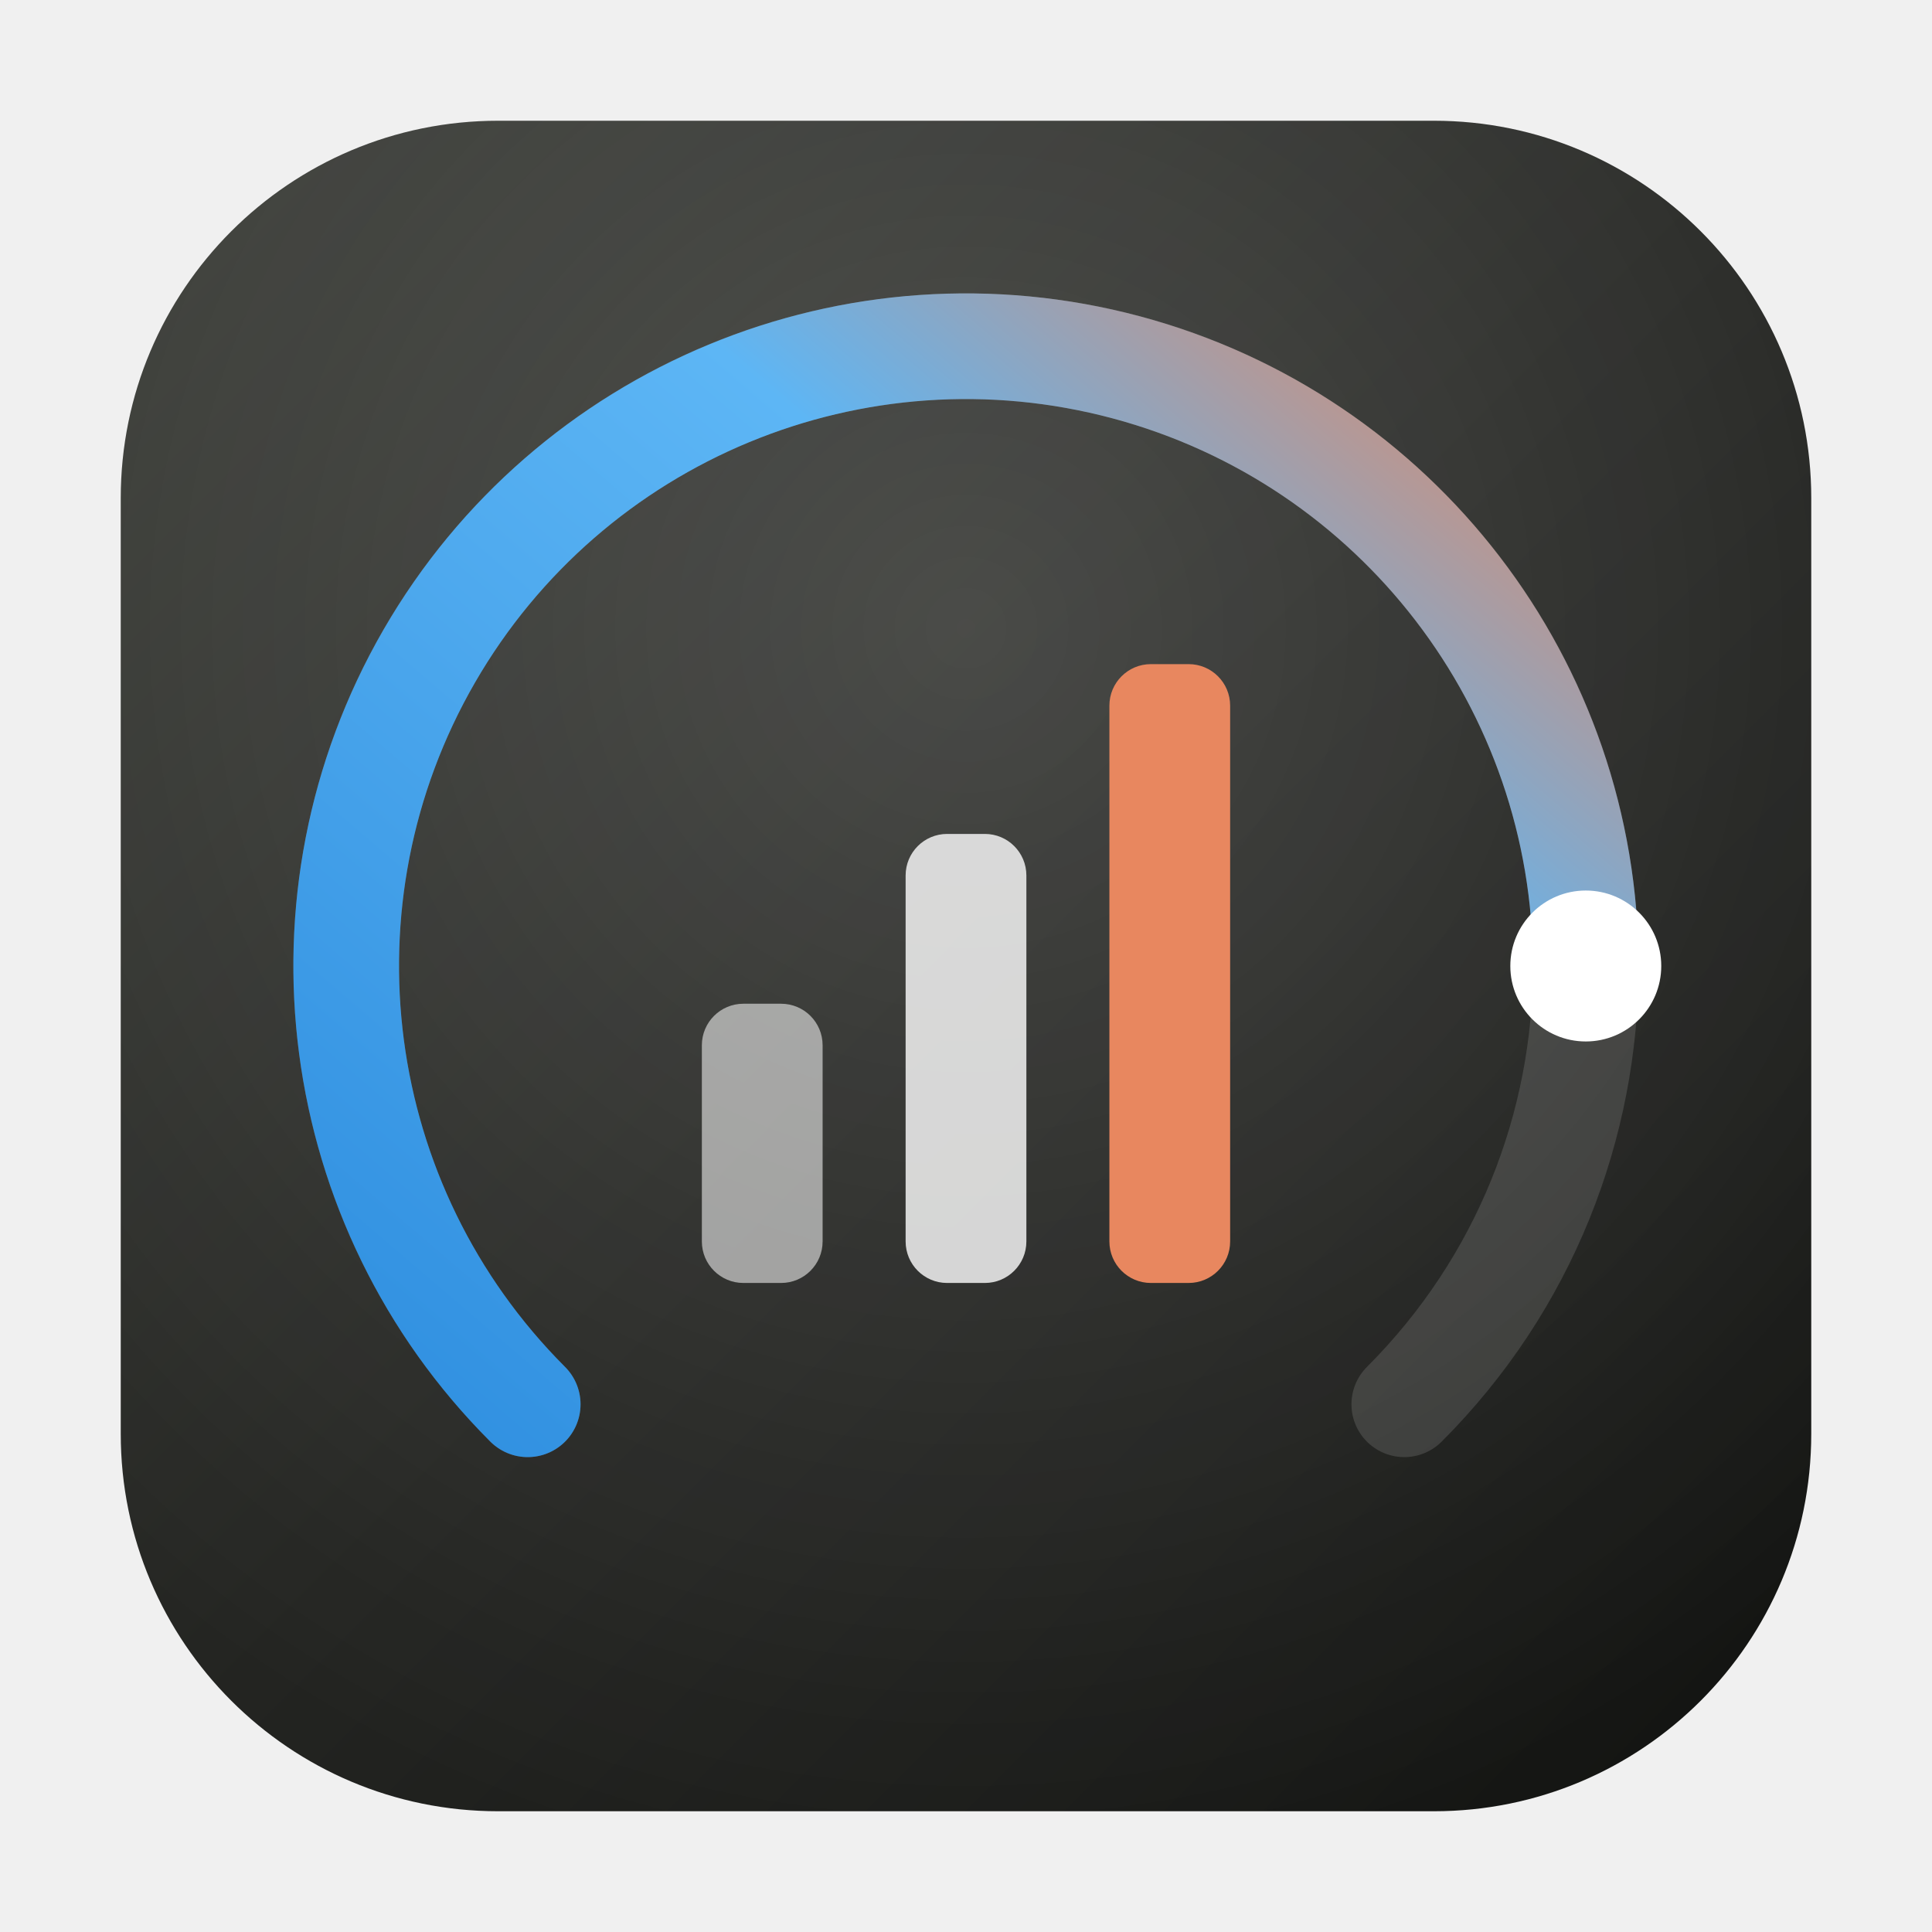
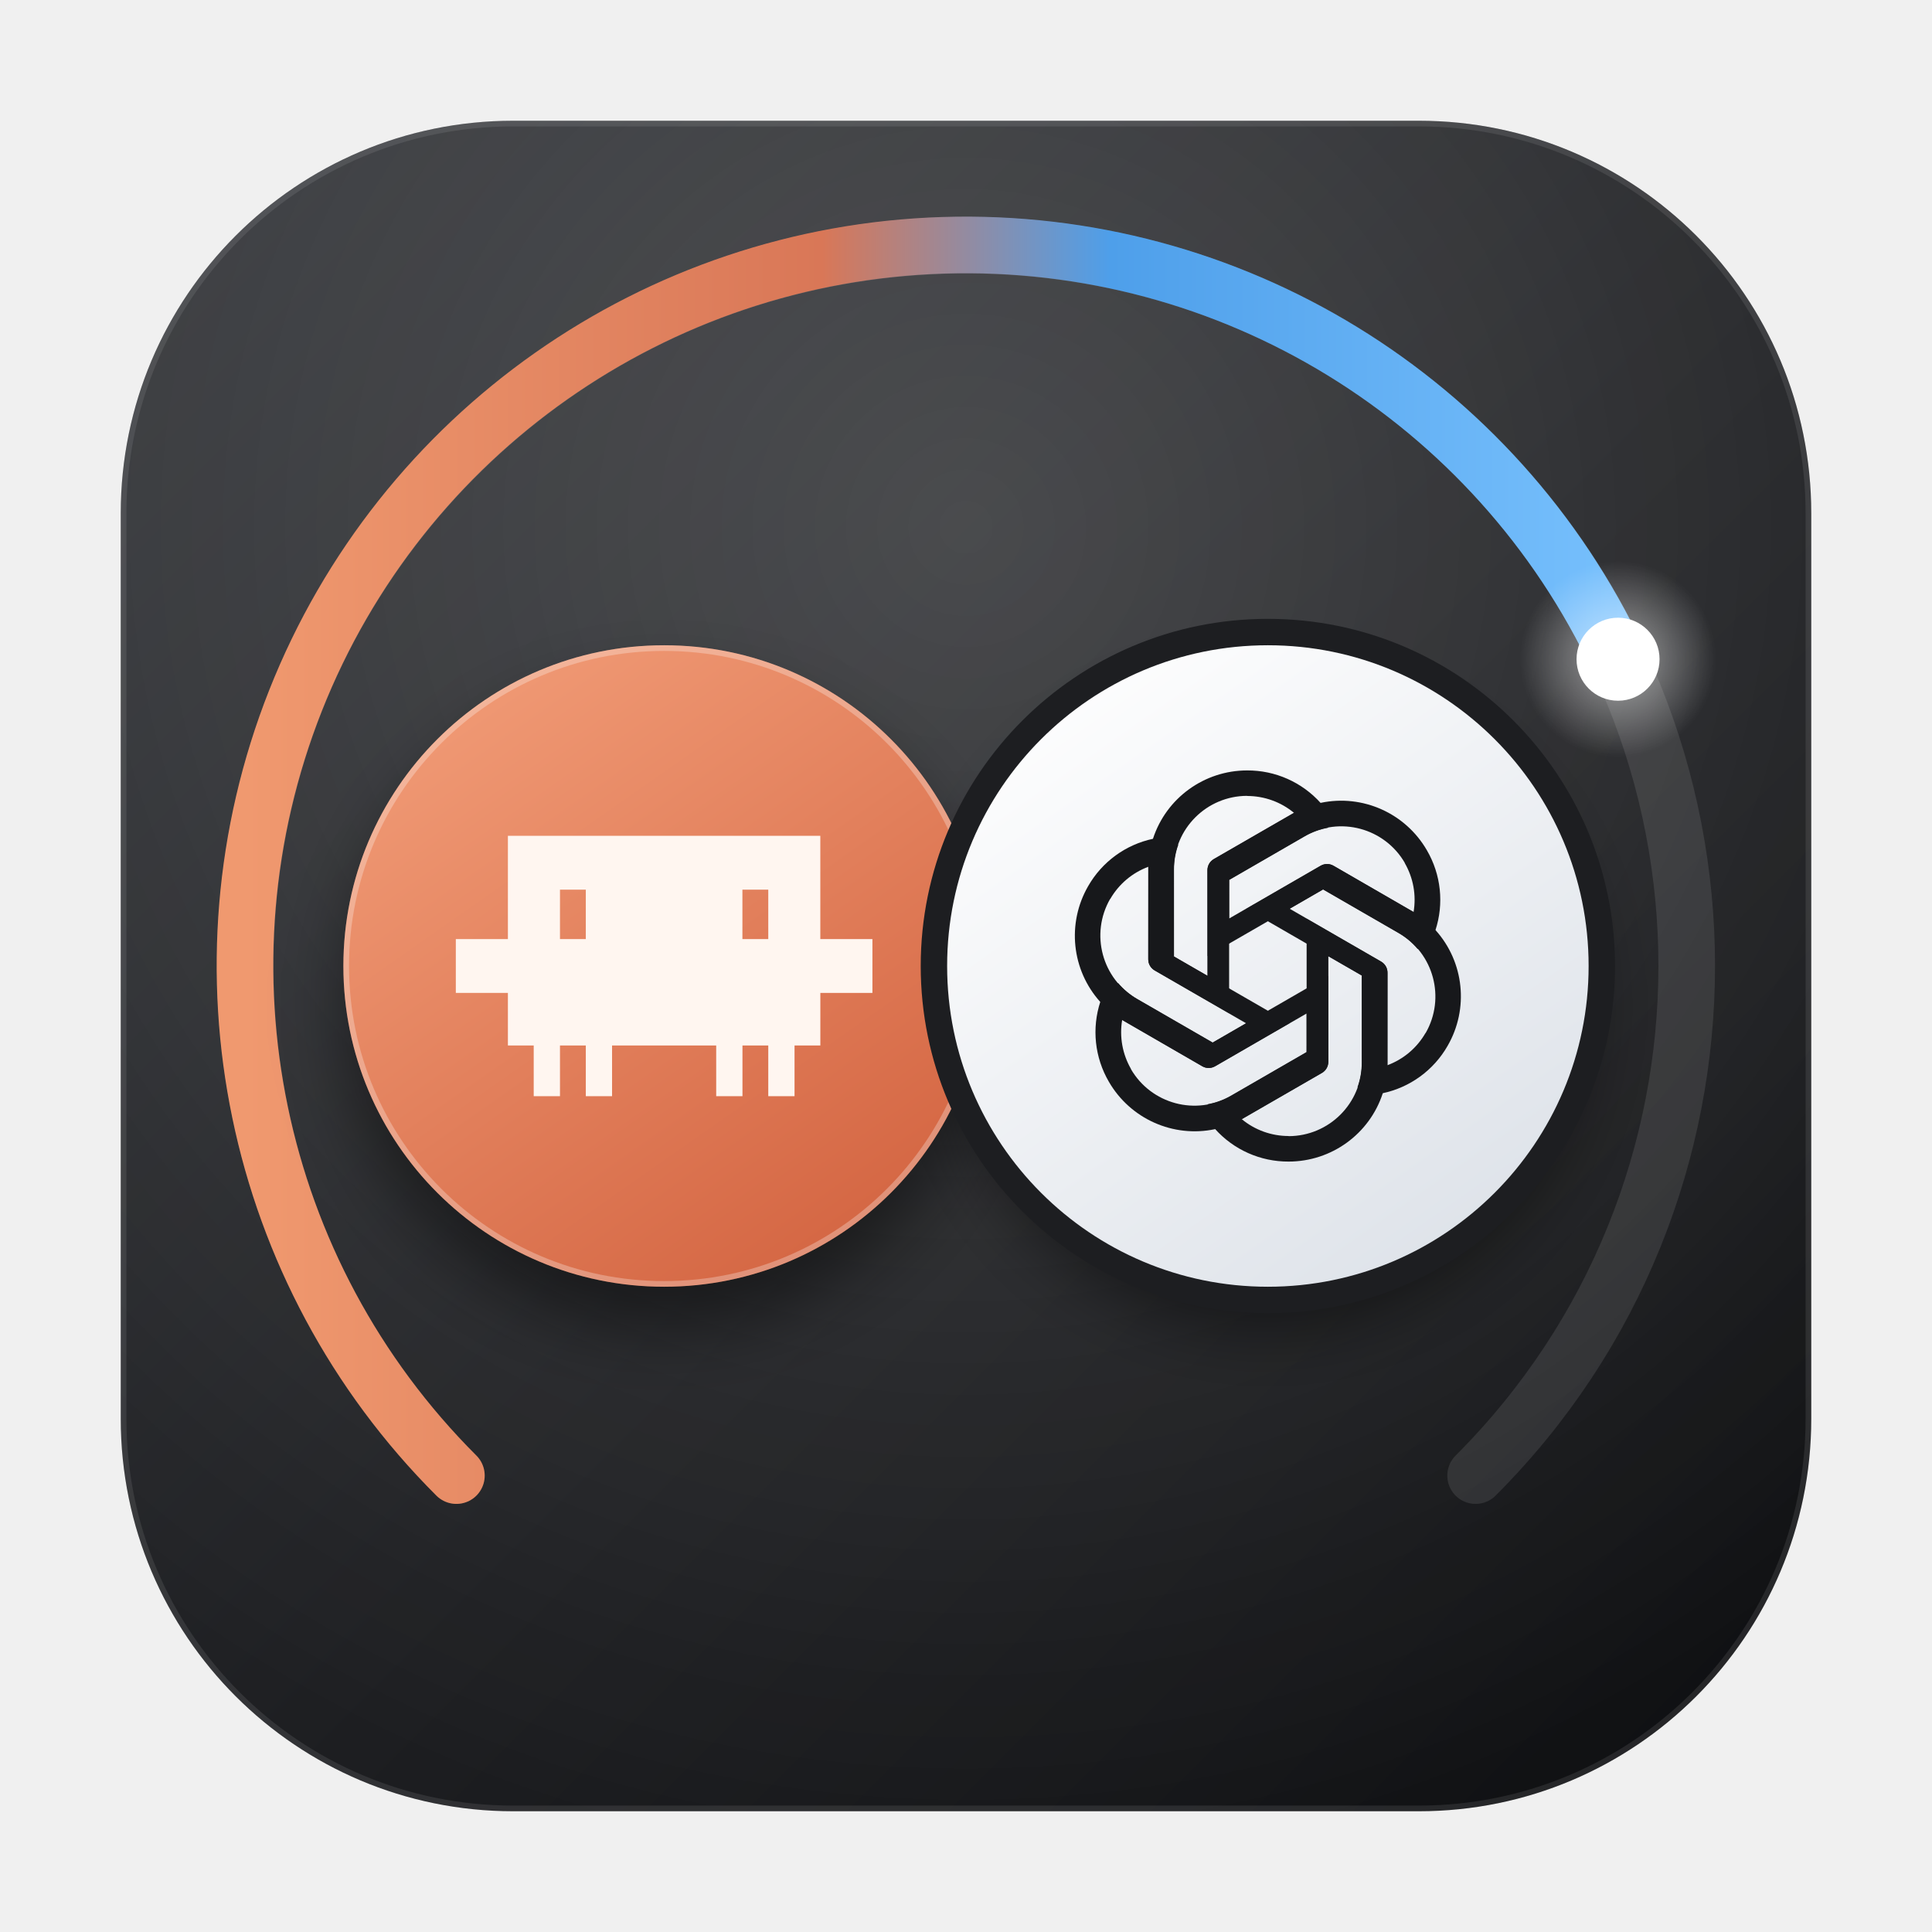
- <svg xmlns="http://www.w3.org/2000/svg" width="1024" height="1024" viewBox="0 0 1024 1024">
+ <svg xmlns="http://www.w3.org/2000/svg" xmlns:xlink="http://www.w3.org/1999/xlink" width="1024" height="1024" viewBox="0 0 1024 1024">
  <defs>
    <linearGradient id="bg" x1="0" y1="0" x2="1" y2="1">
-       <stop offset="0" stop-color="#3A3C37" />
-       <stop offset="0.5" stop-color="#232421" />
-       <stop offset="1" stop-color="#121311" />
+       <stop offset="0" stop-color="#34363A" />
+       <stop offset="0.55" stop-color="#1D1E21" />
+       <stop offset="1" stop-color="#0E0F11" />
    </linearGradient>
-     <linearGradient id="arc" x1="0" y1="1" x2="1" y2="0">
-       <stop offset="0" stop-color="#2F8FE0" />
-       <stop offset="0.65" stop-color="#5DB6F5" />
-       <stop offset="1" stop-color="#E8875F" />
-     </linearGradient>
-     <radialGradient id="glow" cx="0.5" cy="0.3" r="0.75">
-       <stop offset="0" stop-color="#FFFFFF" stop-opacity="0.16" />
+     <radialGradient id="glow" cx="0.5" cy="0.24" r="0.8">
+       <stop offset="0" stop-color="#FFFFFF" stop-opacity="0.17" />
      <stop offset="1" stop-color="#FFFFFF" stop-opacity="0" />
    </radialGradient>
+     <linearGradient id="ring" gradientUnits="userSpaceOnUse" x1="130" y1="0" x2="894" y2="0">
+       <stop offset="0" stop-color="#F0996F" />
+       <stop offset="0.4" stop-color="#D97757" />
+       <stop offset="0.6" stop-color="#4E9FEA" />
+       <stop offset="1" stop-color="#7CC4FF" />
+     </linearGradient>
+     <linearGradient id="orange" x1="0.15" y1="0" x2="0.85" y2="1">
+       <stop offset="0" stop-color="#F29D78" />
+       <stop offset="1" stop-color="#D2623F" />
+     </linearGradient>
+     <linearGradient id="white" x1="0.15" y1="0" x2="0.85" y2="1">
+       <stop offset="0" stop-color="#FFFFFF" />
+       <stop offset="1" stop-color="#DCE1E8" />
+     </linearGradient>
+     <radialGradient id="halo" cx="0.5" cy="0.5" r="0.5">
+       <stop offset="0" stop-color="#FFFFFF" stop-opacity="0.55" />
+       <stop offset="1" stop-color="#FFFFFF" stop-opacity="0" />
+     </radialGradient>
+     <filter id="soft" x="-30%" y="-30%" width="160%" height="160%">
+       <feGaussianBlur stdDeviation="18" />
+     </filter>
+     <path id="petal" d="M1107.3 299.1c-197.999 0-373.9 127.3-435.2 315.3L650 743.5v427.9c0 21.4 11 40.4 29.4 51.4l344.5 198.515V833.3h.1v-27.9L1372.7 604c33.715-19.52 70.44-32.857 108.47-39.828L1447.6 450.3C1361 353.5 1237.1 298.5 1107.3 299.1zm0 117.5-.6.6c79.699 0 156.3 27.5 217.6 78.4-2.5 1.2-7.4 4.3-11 6.1L952.8 709.3c-18.4 10.4-29.4 30-29.4 51.4V1248l-155.1-89.4V755.8c-.1-187.099 151.601-338.9 339-339.2z" />
  </defs>
-   <rect x="64" y="64" width="896" height="896" rx="200" fill="url(#bg)" />
-   <rect x="64" y="64" width="896" height="896" rx="200" fill="url(#glow)" />
-   <path d="M 279.7 744.3 A 328.5 328.5 0 1 1 744.3 744.3" fill="none" stroke="#FFFFFF" stroke-opacity="0.13" stroke-width="56" stroke-linecap="round" />
-   <path d="M 279.7 744.3 A 328.5 328.5 0 1 1 840.5 512" fill="none" stroke="url(#arc)" stroke-width="56" stroke-linecap="round" />
-   <circle cx="840.5" cy="512" r="40" fill="#FFFFFF" />
-   <g fill="#FFFFFF">
-     <rect x="372" y="532" width="64" height="148" rx="22" fill-opacity="0.55" />
-     <rect x="480" y="442" width="64" height="238" rx="22" fill-opacity="0.8" />
-     <rect x="588" y="352" width="64" height="328" rx="22" fill="#E8875F" />
+   <rect x="64" y="64" width="896" height="896" rx="208" fill="url(#bg)" />
+   <rect x="64" y="64" width="896" height="896" rx="208" fill="url(#glow)" />
+   <rect x="65.5" y="65.5" width="893" height="893" rx="206.5" fill="none" stroke="#FFFFFF" stroke-opacity="0.09" stroke-width="3" />
+   <path d="M 241.9 782.1 A 382 382 0 1 1 782.1 782.1" fill="none" stroke="#FFFFFF" stroke-opacity="0.10" stroke-width="30" stroke-linecap="round" />
+   <path d="M 241.9 782.1 A 382 382 0 1 1 857.6 349.4" fill="none" stroke="url(#ring)" stroke-width="30" stroke-linecap="round" />
+   <circle cx="857.6" cy="349.4" r="52" fill="url(#halo)" />
+   <circle cx="857.6" cy="349.4" r="22" fill="#FFFFFF" />
+   <circle cx="352" cy="534" r="170" fill="#000000" fill-opacity="0.45" filter="url(#soft)" />
+   <circle cx="672" cy="534" r="170" fill="#000000" fill-opacity="0.45" filter="url(#soft)" />
+   <circle cx="352" cy="512" r="170" fill="url(#orange)" />
+   <circle cx="352" cy="512" r="168.5" fill="none" stroke="#FFFFFF" stroke-opacity="0.28" stroke-width="3" />
+   <g transform="translate(241.6 397.0) scale(9.2)">
+     <path clip-rule="evenodd" fill-rule="evenodd" fill="#FFF6F0" d="M20.998 10.949H24v3.102h-3v3.028h-1.487V20H18v-2.921h-1.487V20H15v-2.921H9V20H7.488v-2.921H6V20H4.487v-2.921H3V14.05H0V10.95h3V5h17.998v5.949zM6 10.949h1.488V8.102H6v2.847zm10.51 0H18V8.102h-1.49v2.847z" />
+   </g>
+   <circle cx="672" cy="512" r="184" fill="#1D1E21" />
+   <circle cx="672" cy="512" r="170" fill="url(#white)" />
+   <g transform="translate(534.04 374.04) scale(0.11468)" fill="#17181B">
+     <use xlink:href="#petal" />
+     <use xlink:href="#petal" transform="rotate(60 1203 1203)" />
+     <use xlink:href="#petal" transform="rotate(120 1203 1203)" />
+     <use xlink:href="#petal" transform="rotate(180 1203 1203)" />
+     <use xlink:href="#petal" transform="rotate(240 1203 1203)" />
+     <use xlink:href="#petal" transform="rotate(300 1203 1203)" />
  </g>
</svg>
